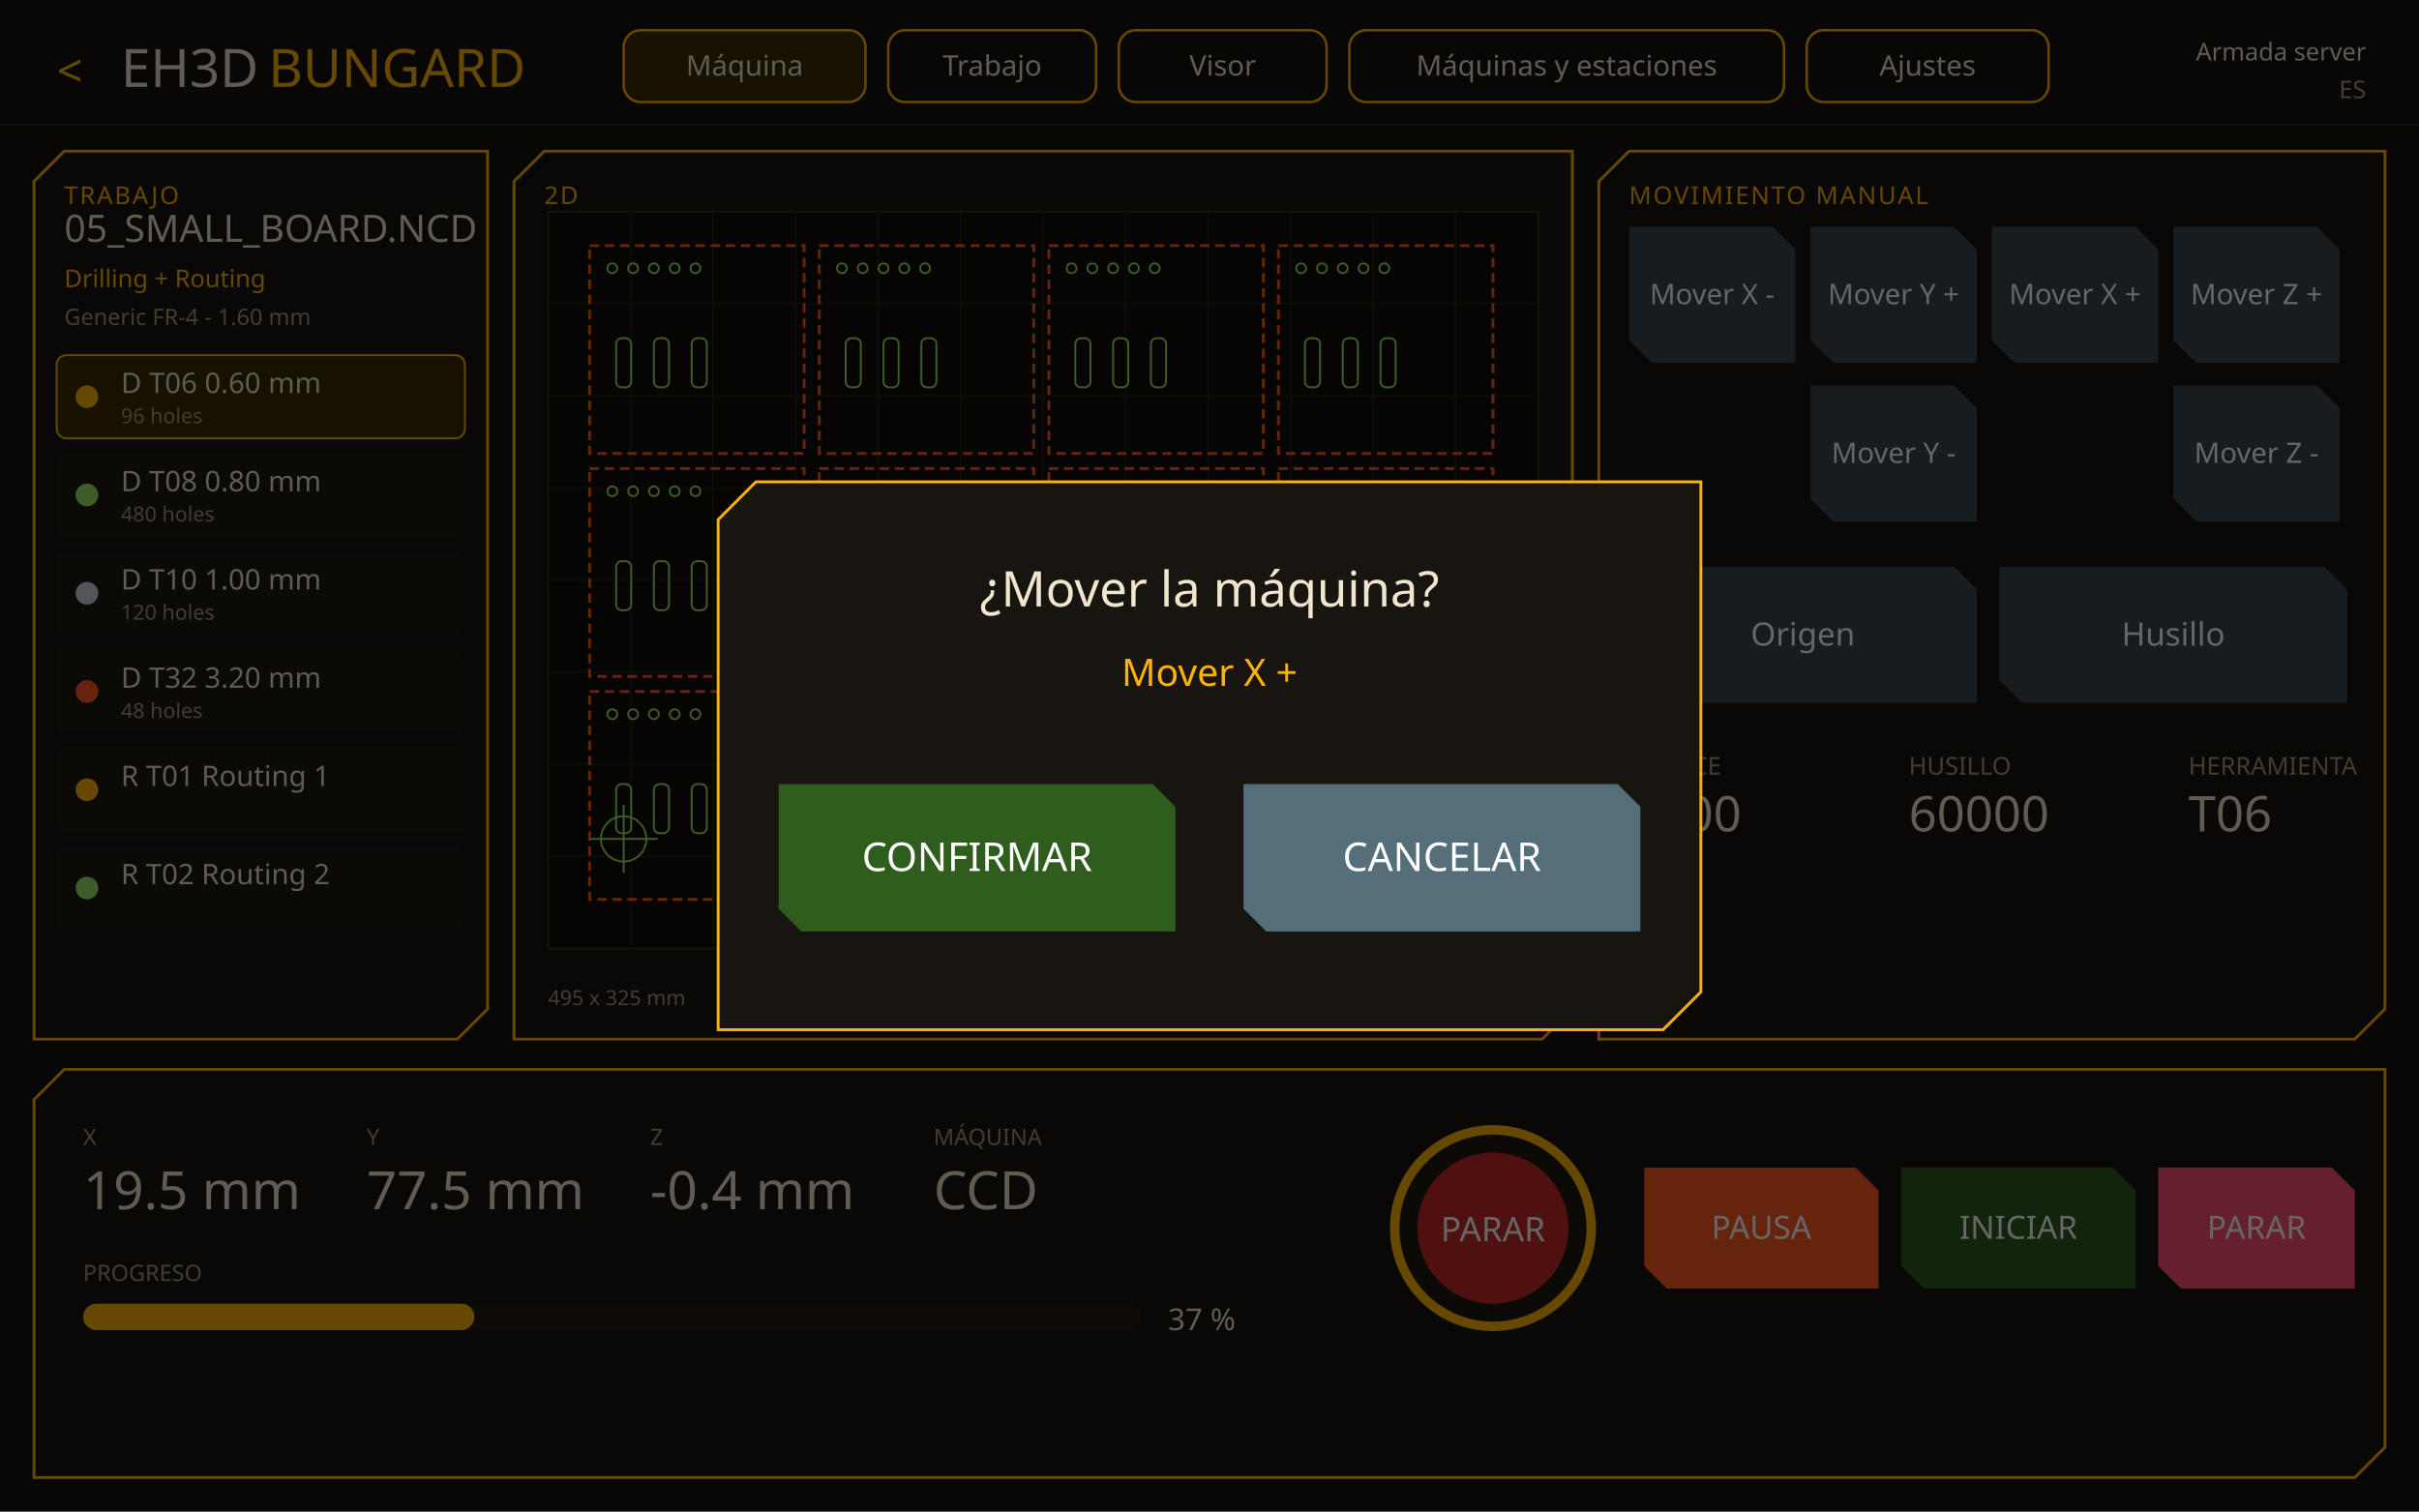
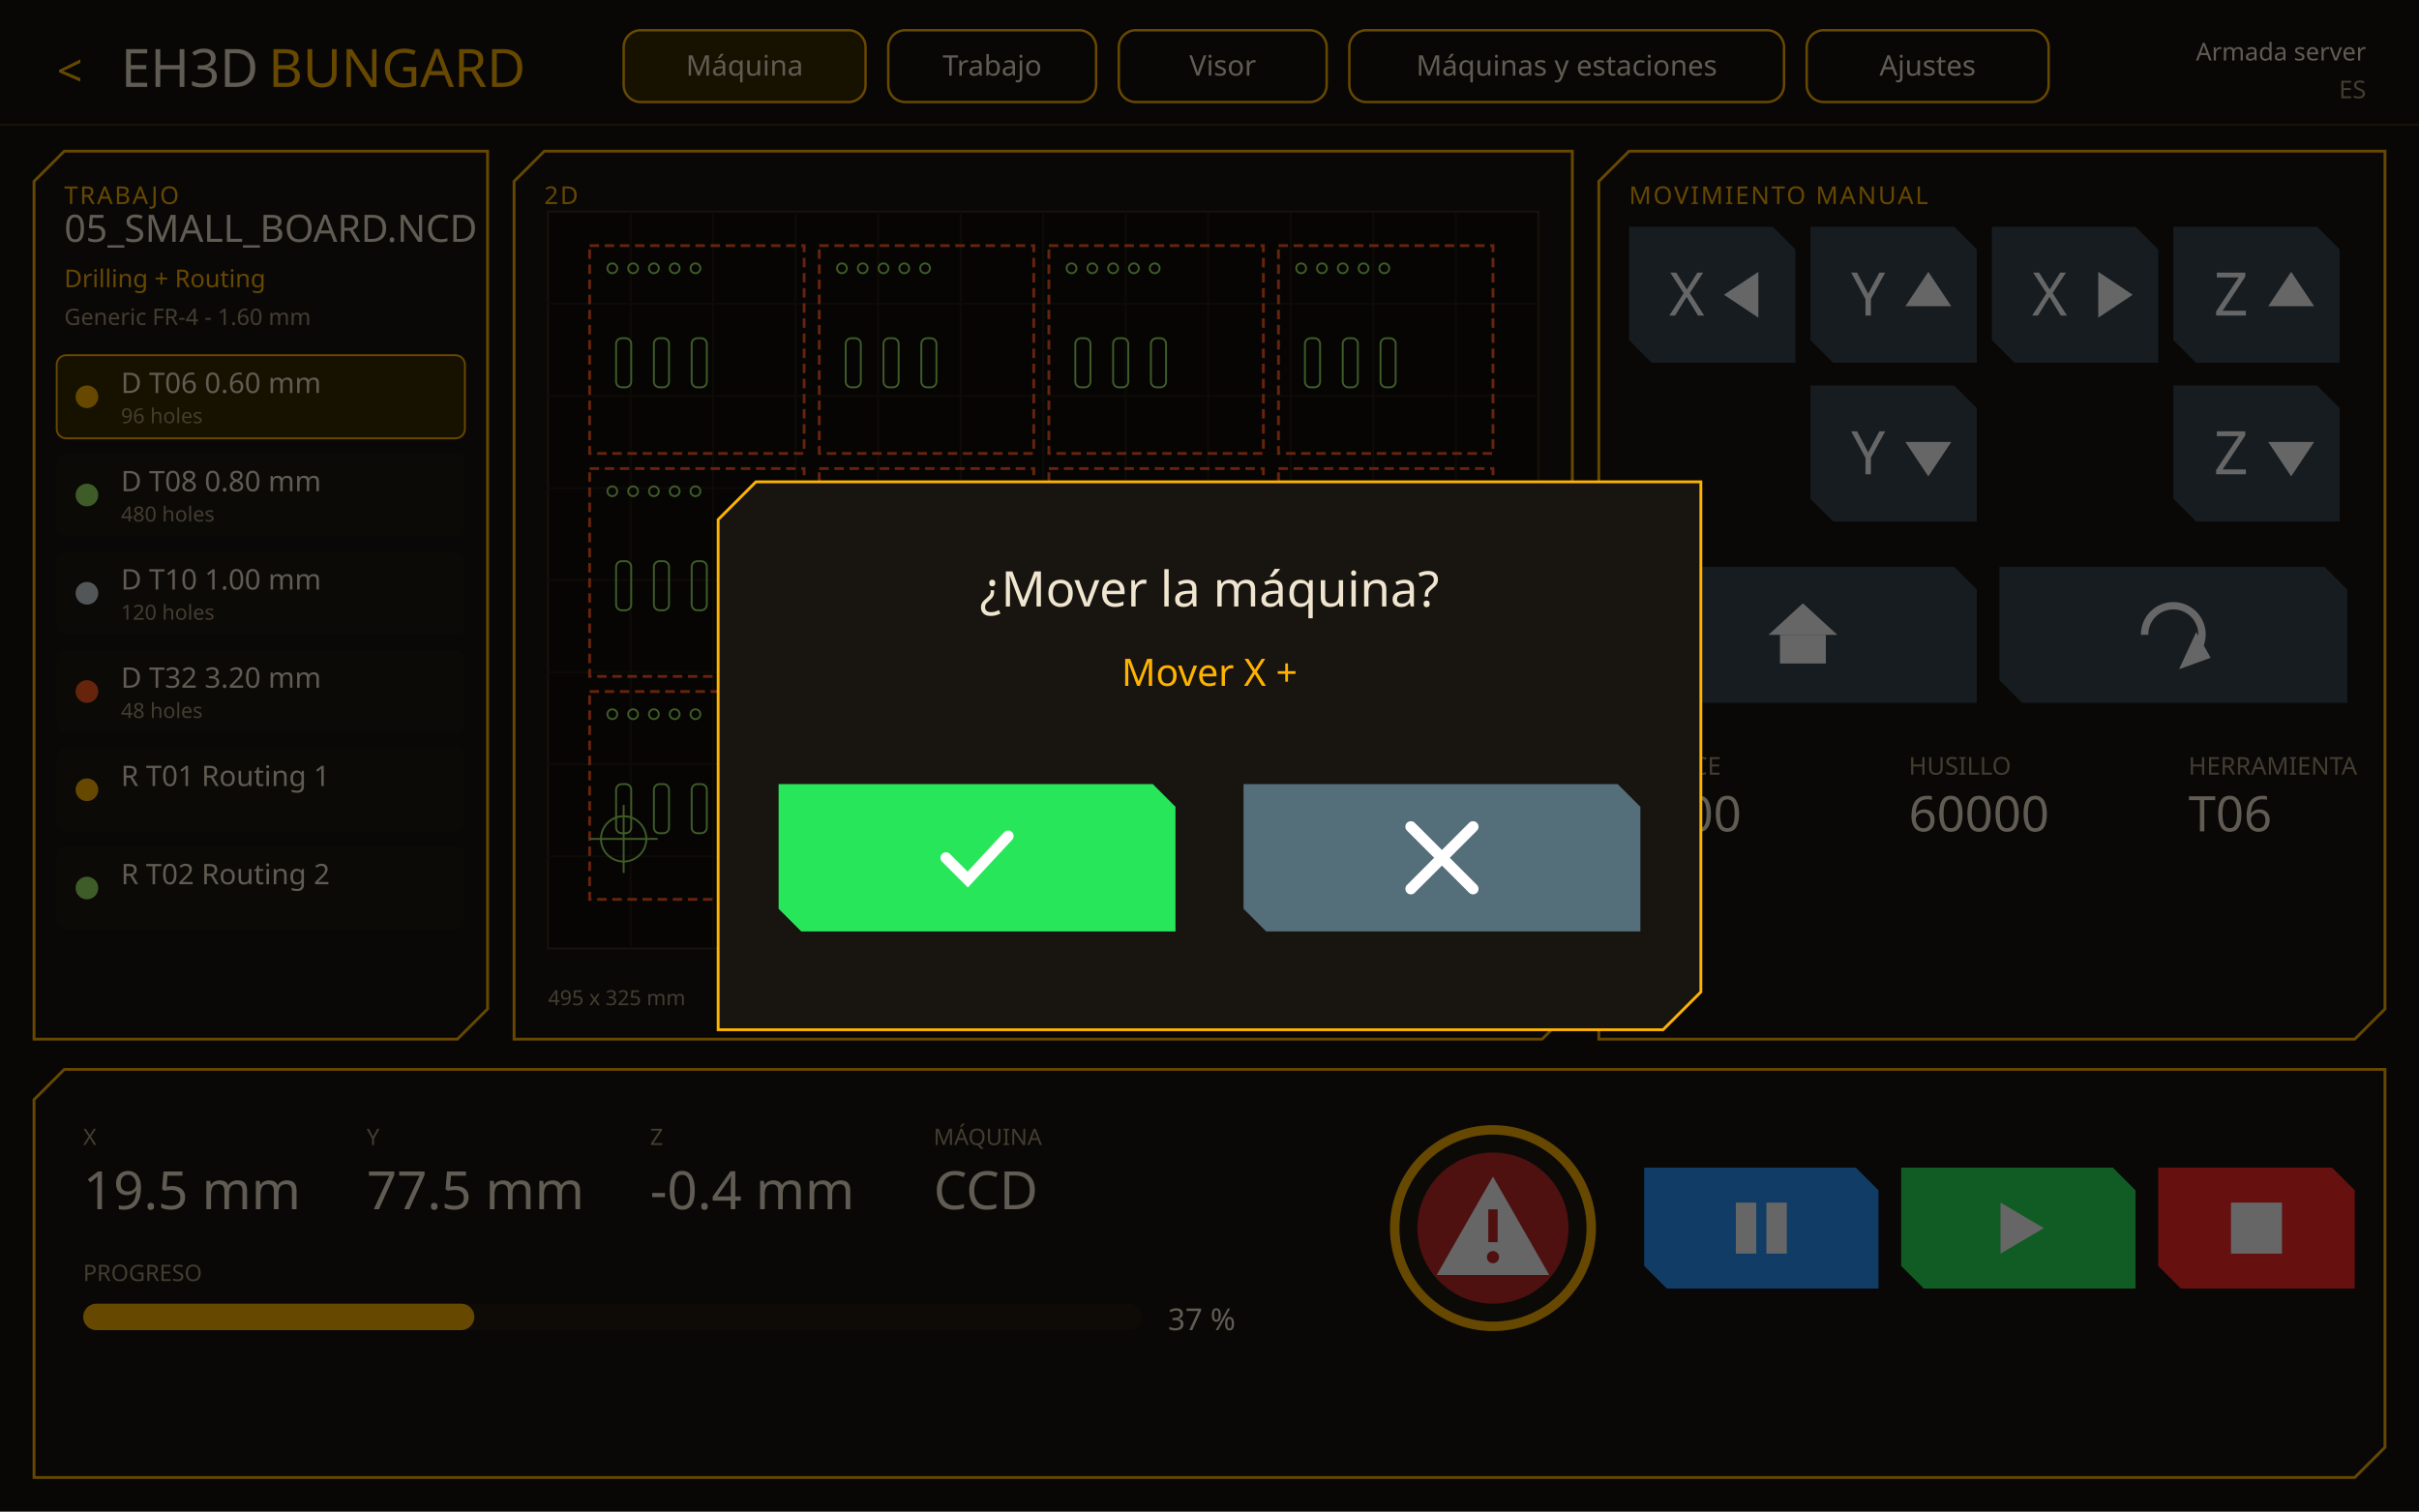
<svg xmlns="http://www.w3.org/2000/svg" width="1280" height="800" viewBox="0 0 1280 800" font-family="'Ubuntu','Segoe UI','Noto Sans','Noto Sans CJK SC','Noto Sans CJK JP','Yu Gothic',sans-serif">
  <rect width="1280" height="800" fill="#14110d" />
  <text x="30" y="46" font-size="24" fill="#ffb300">&lt;</text>
  <text x="64" y="46" font-size="28" fill="#f0e6d0">EH3D</text>
  <text x="142" y="46" font-size="28" fill="#ffb300">BUNGARD</text>
  <rect x="330" y="16" width="128" height="38" rx="9" fill="#3a2a00" stroke="#ffb300" stroke-width="1.3" />
  <text x="394.0" y="40.0" font-size="15" fill="#f0e6d0" text-anchor="middle">Máquina</text>
  <rect x="470" y="16" width="110" height="38" rx="9" fill="none" stroke="#ffb300" stroke-width="1.3" />
  <text x="525.0" y="40.0" font-size="15" fill="#f0e6d0" text-anchor="middle">Trabajo</text>
  <rect x="592" y="16" width="110" height="38" rx="9" fill="none" stroke="#ffb300" stroke-width="1.3" />
  <text x="647.0" y="40.0" font-size="15" fill="#f0e6d0" text-anchor="middle">Visor</text>
  <rect x="714" y="16" width="230" height="38" rx="9" fill="none" stroke="#ffb300" stroke-width="1.3" />
  <text x="829.0" y="40.0" font-size="15" fill="#f0e6d0" text-anchor="middle">Máquinas y estaciones</text>
  <rect x="956" y="16" width="128" height="38" rx="9" fill="none" stroke="#ffb300" stroke-width="1.3" />
  <text x="1020.0" y="40.0" font-size="15" fill="#f0e6d0" text-anchor="middle">Ajustes</text>
  <text x="1252" y="32" font-size="13" fill="#f0e6d0" text-anchor="end">Armada   server</text>
  <text x="1252" y="52" font-size="13" fill="#a89878" text-anchor="end">ES</text>
  <line x1="0" y1="66" x2="1280" y2="66" stroke="#3a2f1e" />
  <polygon points="34,80 258,80 258,534 242,550 18,550 18,96" fill="#181410" stroke="#ffb300" stroke-width="1.5" />
  <text x="34" y="108" font-size="13" fill="#ffb300" letter-spacing="1">TRABAJO</text>
  <text x="34" y="128" font-size="20" fill="#f0e6d0">05_SMALL_BOARD.NCD</text>
  <text x="34" y="152" font-size="13" fill="#ffb300">Drilling + Routing</text>
  <text x="34" y="172" font-size="12" fill="#a89878">Generic FR-4 - 1.60 mm</text>
  <rect x="30" y="188" width="216" height="44" rx="5" fill="#3a2a00" stroke="#ffb300" />
  <circle cx="46" cy="210" r="6" fill="#ffb300" />
  <text x="64" y="208" font-size="15" fill="#f0e6d0">D T06 0.60 mm</text>
  <text x="64" y="224" font-size="11" fill="#a89878">96 holes</text>
  <rect x="30" y="240" width="216" height="44" rx="5" fill="#1d1812" stroke="none" />
  <circle cx="46" cy="262" r="6" fill="#9be564" />
  <text x="64" y="260" font-size="15" fill="#f0e6d0">D T08 0.80 mm</text>
  <text x="64" y="276" font-size="11" fill="#a89878">480 holes</text>
  <rect x="30" y="292" width="216" height="44" rx="5" fill="#1d1812" stroke="none" />
  <circle cx="46" cy="314" r="6" fill="#cfd8dc" />
  <text x="64" y="312" font-size="15" fill="#f0e6d0">D T10 1.00 mm</text>
  <text x="64" y="328" font-size="11" fill="#a89878">120 holes</text>
  <rect x="30" y="344" width="216" height="44" rx="5" fill="#1d1812" stroke="none" />
  <circle cx="46" cy="366" r="6" fill="#ff5a1f" />
  <text x="64" y="364" font-size="15" fill="#f0e6d0">D T32 3.20 mm</text>
  <text x="64" y="380" font-size="11" fill="#a89878">48 holes</text>
  <rect x="30" y="396" width="216" height="44" rx="5" fill="#1d1812" stroke="none" />
  <circle cx="46" cy="418" r="6" fill="#ffb300" />
  <text x="64" y="416" font-size="15" fill="#f0e6d0">R T01 Routing 1</text>
  <rect x="30" y="448" width="216" height="44" rx="5" fill="#1d1812" stroke="none" />
  <circle cx="46" cy="470" r="6" fill="#9be564" />
  <text x="64" y="468" font-size="15" fill="#f0e6d0">R T02 Routing 2</text>
  <polygon points="288,80 832,80 832,534 816,550 272,550 272,96" fill="#181410" stroke="#ffb300" stroke-width="1.5" />
  <text x="288" y="108" font-size="13" fill="#ffb300" letter-spacing="1">2D</text>
  <rect x="290" y="112" width="524" height="390" fill="#100d09" stroke="#3a2f1e" />
  <line x1="333.667" y1="112" x2="333.667" y2="502" stroke="#241c10" />
  <line x1="377.333" y1="112" x2="377.333" y2="502" stroke="#241c10" />
  <line x1="421.0" y1="112" x2="421.0" y2="502" stroke="#241c10" />
  <line x1="464.667" y1="112" x2="464.667" y2="502" stroke="#241c10" />
  <line x1="508.333" y1="112" x2="508.333" y2="502" stroke="#241c10" />
  <line x1="552.0" y1="112" x2="552.0" y2="502" stroke="#241c10" />
  <line x1="595.667" y1="112" x2="595.667" y2="502" stroke="#241c10" />
  <line x1="639.333" y1="112" x2="639.333" y2="502" stroke="#241c10" />
  <line x1="683.0" y1="112" x2="683.0" y2="502" stroke="#241c10" />
  <line x1="726.667" y1="112" x2="726.667" y2="502" stroke="#241c10" />
  <line x1="770.333" y1="112" x2="770.333" y2="502" stroke="#241c10" />
  <line x1="290" y1="160.75" x2="814" y2="160.75" stroke="#241c10" />
  <line x1="290" y1="209.5" x2="814" y2="209.5" stroke="#241c10" />
  <line x1="290" y1="258.25" x2="814" y2="258.25" stroke="#241c10" />
  <line x1="290" y1="307.0" x2="814" y2="307.0" stroke="#241c10" />
  <line x1="290" y1="355.75" x2="814" y2="355.75" stroke="#241c10" />
  <line x1="290" y1="404.5" x2="814" y2="404.5" stroke="#241c10" />
  <line x1="290" y1="453.25" x2="814" y2="453.25" stroke="#241c10" />
  <rect x="312.0" y="130.0" width="113.5" height="110.0" fill="none" stroke="#ff5a1f" stroke-dasharray="5 3" stroke-width="1.5" />
  <circle cx="324.0" cy="142.0" r="2.6" fill="none" stroke="#9be564" />
  <circle cx="335.0" cy="142.0" r="2.6" fill="none" stroke="#9be564" />
  <circle cx="346.0" cy="142.0" r="2.6" fill="none" stroke="#9be564" />
  <circle cx="357.0" cy="142.0" r="2.6" fill="none" stroke="#9be564" />
  <circle cx="368.0" cy="142.0" r="2.6" fill="none" stroke="#9be564" />
  <rect x="326.0" y="179.0" width="8" height="26" rx="3" fill="none" stroke="#9be564" />
  <rect x="346.0" y="179.0" width="8" height="26" rx="3" fill="none" stroke="#9be564" />
  <rect x="366.0" y="179.0" width="8" height="26" rx="3" fill="none" stroke="#9be564" />
  <rect x="433.5" y="130.0" width="113.5" height="110.0" fill="none" stroke="#ff5a1f" stroke-dasharray="5 3" stroke-width="1.5" />
  <circle cx="445.5" cy="142.0" r="2.6" fill="none" stroke="#9be564" />
  <circle cx="456.5" cy="142.0" r="2.6" fill="none" stroke="#9be564" />
  <circle cx="467.5" cy="142.0" r="2.6" fill="none" stroke="#9be564" />
  <circle cx="478.5" cy="142.0" r="2.6" fill="none" stroke="#9be564" />
  <circle cx="489.5" cy="142.0" r="2.6" fill="none" stroke="#9be564" />
  <rect x="447.5" y="179.0" width="8" height="26" rx="3" fill="none" stroke="#9be564" />
  <rect x="467.5" y="179.0" width="8" height="26" rx="3" fill="none" stroke="#9be564" />
  <rect x="487.5" y="179.0" width="8" height="26" rx="3" fill="none" stroke="#9be564" />
  <rect x="555.0" y="130.0" width="113.5" height="110.0" fill="none" stroke="#ff5a1f" stroke-dasharray="5 3" stroke-width="1.5" />
  <circle cx="567.0" cy="142.0" r="2.6" fill="none" stroke="#9be564" />
  <circle cx="578.0" cy="142.0" r="2.6" fill="none" stroke="#9be564" />
  <circle cx="589.0" cy="142.0" r="2.6" fill="none" stroke="#9be564" />
  <circle cx="600.0" cy="142.0" r="2.6" fill="none" stroke="#9be564" />
  <circle cx="611.0" cy="142.0" r="2.6" fill="none" stroke="#9be564" />
  <rect x="569.0" y="179.0" width="8" height="26" rx="3" fill="none" stroke="#9be564" />
  <rect x="589.0" y="179.0" width="8" height="26" rx="3" fill="none" stroke="#9be564" />
  <rect x="609.0" y="179.0" width="8" height="26" rx="3" fill="none" stroke="#9be564" />
  <rect x="676.5" y="130.0" width="113.5" height="110.0" fill="none" stroke="#ff5a1f" stroke-dasharray="5 3" stroke-width="1.5" />
  <circle cx="688.5" cy="142.0" r="2.6" fill="none" stroke="#9be564" />
  <circle cx="699.5" cy="142.0" r="2.6" fill="none" stroke="#9be564" />
  <circle cx="710.5" cy="142.0" r="2.6" fill="none" stroke="#9be564" />
  <circle cx="721.5" cy="142.0" r="2.6" fill="none" stroke="#9be564" />
  <circle cx="732.5" cy="142.0" r="2.6" fill="none" stroke="#9be564" />
  <rect x="690.5" y="179.0" width="8" height="26" rx="3" fill="none" stroke="#9be564" />
  <rect x="710.5" y="179.0" width="8" height="26" rx="3" fill="none" stroke="#9be564" />
  <rect x="730.5" y="179.0" width="8" height="26" rx="3" fill="none" stroke="#9be564" />
  <rect x="312.0" y="248.0" width="113.5" height="110.0" fill="none" stroke="#ff5a1f" stroke-dasharray="5 3" stroke-width="1.5" />
  <circle cx="324.0" cy="260.0" r="2.6" fill="none" stroke="#9be564" />
  <circle cx="335.0" cy="260.0" r="2.6" fill="none" stroke="#9be564" />
  <circle cx="346.0" cy="260.0" r="2.6" fill="none" stroke="#9be564" />
  <circle cx="357.0" cy="260.0" r="2.6" fill="none" stroke="#9be564" />
  <circle cx="368.0" cy="260.0" r="2.6" fill="none" stroke="#9be564" />
  <rect x="326.0" y="297.0" width="8" height="26" rx="3" fill="none" stroke="#9be564" />
  <rect x="346.0" y="297.0" width="8" height="26" rx="3" fill="none" stroke="#9be564" />
  <rect x="366.0" y="297.0" width="8" height="26" rx="3" fill="none" stroke="#9be564" />
  <rect x="433.5" y="248.0" width="113.5" height="110.0" fill="none" stroke="#ff5a1f" stroke-dasharray="5 3" stroke-width="1.5" />
  <circle cx="445.5" cy="260.0" r="2.6" fill="none" stroke="#9be564" />
  <circle cx="456.5" cy="260.0" r="2.6" fill="none" stroke="#9be564" />
  <circle cx="467.5" cy="260.0" r="2.6" fill="none" stroke="#9be564" />
  <circle cx="478.5" cy="260.0" r="2.6" fill="none" stroke="#9be564" />
  <circle cx="489.5" cy="260.0" r="2.6" fill="none" stroke="#9be564" />
  <rect x="447.5" y="297.0" width="8" height="26" rx="3" fill="none" stroke="#9be564" />
  <rect x="467.5" y="297.0" width="8" height="26" rx="3" fill="none" stroke="#9be564" />
  <rect x="487.5" y="297.0" width="8" height="26" rx="3" fill="none" stroke="#9be564" />
  <rect x="555.0" y="248.0" width="113.5" height="110.0" fill="none" stroke="#ff5a1f" stroke-dasharray="5 3" stroke-width="1.5" />
  <circle cx="567.0" cy="260.0" r="2.6" fill="none" stroke="#9be564" />
  <circle cx="578.0" cy="260.0" r="2.6" fill="none" stroke="#9be564" />
  <circle cx="589.0" cy="260.0" r="2.6" fill="none" stroke="#9be564" />
  <circle cx="600.0" cy="260.0" r="2.6" fill="none" stroke="#9be564" />
  <circle cx="611.0" cy="260.0" r="2.6" fill="none" stroke="#9be564" />
  <rect x="569.0" y="297.0" width="8" height="26" rx="3" fill="none" stroke="#9be564" />
  <rect x="589.0" y="297.0" width="8" height="26" rx="3" fill="none" stroke="#9be564" />
  <rect x="609.0" y="297.0" width="8" height="26" rx="3" fill="none" stroke="#9be564" />
  <rect x="676.5" y="248.0" width="113.5" height="110.0" fill="none" stroke="#ff5a1f" stroke-dasharray="5 3" stroke-width="1.5" />
  <circle cx="688.5" cy="260.0" r="2.6" fill="none" stroke="#9be564" />
  <circle cx="699.5" cy="260.0" r="2.6" fill="none" stroke="#9be564" />
  <circle cx="710.5" cy="260.0" r="2.6" fill="none" stroke="#9be564" />
  <circle cx="721.5" cy="260.0" r="2.6" fill="none" stroke="#9be564" />
  <circle cx="732.5" cy="260.0" r="2.6" fill="none" stroke="#9be564" />
  <rect x="690.5" y="297.0" width="8" height="26" rx="3" fill="none" stroke="#9be564" />
  <rect x="710.5" y="297.0" width="8" height="26" rx="3" fill="none" stroke="#9be564" />
  <rect x="730.5" y="297.0" width="8" height="26" rx="3" fill="none" stroke="#9be564" />
  <rect x="312.0" y="366.0" width="113.5" height="110.0" fill="none" stroke="#ff5a1f" stroke-dasharray="5 3" stroke-width="1.5" />
  <circle cx="324.0" cy="378.0" r="2.6" fill="none" stroke="#9be564" />
  <circle cx="335.0" cy="378.0" r="2.6" fill="none" stroke="#9be564" />
  <circle cx="346.0" cy="378.0" r="2.6" fill="none" stroke="#9be564" />
  <circle cx="357.0" cy="378.0" r="2.6" fill="none" stroke="#9be564" />
  <circle cx="368.0" cy="378.0" r="2.6" fill="none" stroke="#9be564" />
  <rect x="326.0" y="415.0" width="8" height="26" rx="3" fill="none" stroke="#9be564" />
  <rect x="346.0" y="415.0" width="8" height="26" rx="3" fill="none" stroke="#9be564" />
  <rect x="366.0" y="415.0" width="8" height="26" rx="3" fill="none" stroke="#9be564" />
  <rect x="433.5" y="366.0" width="113.5" height="110.0" fill="none" stroke="#ff5a1f" stroke-dasharray="5 3" stroke-width="1.5" />
  <circle cx="445.5" cy="378.0" r="2.6" fill="none" stroke="#9be564" />
  <circle cx="456.5" cy="378.0" r="2.6" fill="none" stroke="#9be564" />
  <circle cx="467.5" cy="378.0" r="2.6" fill="none" stroke="#9be564" />
  <circle cx="478.5" cy="378.0" r="2.6" fill="none" stroke="#9be564" />
  <circle cx="489.5" cy="378.0" r="2.6" fill="none" stroke="#9be564" />
  <rect x="447.5" y="415.0" width="8" height="26" rx="3" fill="none" stroke="#9be564" />
  <rect x="467.5" y="415.0" width="8" height="26" rx="3" fill="none" stroke="#9be564" />
  <rect x="487.5" y="415.0" width="8" height="26" rx="3" fill="none" stroke="#9be564" />
  <rect x="555.0" y="366.0" width="113.5" height="110.0" fill="none" stroke="#ff5a1f" stroke-dasharray="5 3" stroke-width="1.5" />
  <circle cx="567.0" cy="378.0" r="2.6" fill="none" stroke="#9be564" />
  <circle cx="578.0" cy="378.0" r="2.6" fill="none" stroke="#9be564" />
  <circle cx="589.0" cy="378.0" r="2.6" fill="none" stroke="#9be564" />
  <circle cx="600.0" cy="378.0" r="2.6" fill="none" stroke="#9be564" />
  <circle cx="611.0" cy="378.0" r="2.6" fill="none" stroke="#9be564" />
  <rect x="569.0" y="415.0" width="8" height="26" rx="3" fill="none" stroke="#9be564" />
  <rect x="589.0" y="415.0" width="8" height="26" rx="3" fill="none" stroke="#9be564" />
  <rect x="609.0" y="415.0" width="8" height="26" rx="3" fill="none" stroke="#9be564" />
  <rect x="676.5" y="366.0" width="113.5" height="110.0" fill="none" stroke="#ff5a1f" stroke-dasharray="5 3" stroke-width="1.5" />
  <circle cx="688.5" cy="378.0" r="2.6" fill="none" stroke="#9be564" />
  <circle cx="699.5" cy="378.0" r="2.6" fill="none" stroke="#9be564" />
  <circle cx="710.5" cy="378.0" r="2.6" fill="none" stroke="#9be564" />
  <circle cx="721.5" cy="378.0" r="2.6" fill="none" stroke="#9be564" />
  <circle cx="732.5" cy="378.0" r="2.6" fill="none" stroke="#9be564" />
  <rect x="690.5" y="415.0" width="8" height="26" rx="3" fill="none" stroke="#9be564" />
  <rect x="710.5" y="415.0" width="8" height="26" rx="3" fill="none" stroke="#9be564" />
  <rect x="730.5" y="415.0" width="8" height="26" rx="3" fill="none" stroke="#9be564" />
  <circle cx="330" cy="444" r="12" fill="none" stroke="#9be564" />
  <line x1="312" y1="444" x2="348" y2="444" stroke="#9be564" />
  <line x1="330" y1="426" x2="330" y2="462" stroke="#9be564" />
  <text x="290" y="532" font-size="11" fill="#a89878">495 x 325 mm</text>
  <polygon points="862,80 1262,80 1262,534 1246,550 846,550 846,96" fill="#181410" stroke="#ffb300" stroke-width="1.5" />
  <text x="862" y="108" font-size="13" fill="#ffb300" letter-spacing="1">MOVIMIENTO MANUAL</text>
  <polygon points="862,120 938,120 950,132 950,192 874,192 862,180" fill="#37474f" />
-   <text x="906.0" y="161.0" font-size="15" fill="#ffffff" text-anchor="middle">Mover X -</text>
+   <g>
+     <text x="892.536" y="167.016" font-size="31.824" fill="#ffffff" text-anchor="middle">X</text>
+     <polygon points="912.218,156.0 930.431,143.858 930.431,168.142" fill="#ffffff" />
+   </g>
  <polygon points="958,120 1034,120 1046,132 1046,192 970,192 958,180" fill="#37474f" />
-   <text x="1002.0" y="161.0" font-size="15" fill="#ffffff" text-anchor="middle">Mover Y +</text>
+   <g>
+     <text x="988.536" y="167.016" font-size="31.824" fill="#ffffff" text-anchor="middle">Y</text>
+     <polygon points="1020.36,143.858 1008.218,162.071 1032.502,162.071" fill="#ffffff" />
+   </g>
  <polygon points="1054,120 1130,120 1142,132 1142,192 1066,192 1054,180" fill="#37474f" />
-   <text x="1098.0" y="161.0" font-size="15" fill="#ffffff" text-anchor="middle">Mover X +</text>
+   <g>
+     <text x="1084.536" y="167.016" font-size="31.824" fill="#ffffff" text-anchor="middle">X</text>
+     <polygon points="1128.502,156.0 1110.289,143.858 1110.289,168.142" fill="#ffffff" />
+   </g>
  <polygon points="1150,120 1226,120 1238,132 1238,192 1162,192 1150,180" fill="#37474f" />
-   <text x="1194.0" y="161.0" font-size="15" fill="#ffffff" text-anchor="middle">Mover Z +</text>
+   <g>
+     <text x="1180.536" y="167.016" font-size="31.824" fill="#ffffff" text-anchor="middle">Z</text>
+     <polygon points="1212.36,143.858 1200.218,162.071 1224.502,162.071" fill="#ffffff" />
+   </g>
  <polygon points="958,204 1034,204 1046,216 1046,276 970,276 958,264" fill="#37474f" />
-   <text x="1002.0" y="245.0" font-size="15" fill="#ffffff" text-anchor="middle">Mover Y -</text>
+   <g>
+     <text x="988.536" y="251.016" font-size="31.824" fill="#ffffff" text-anchor="middle">Y</text>
+     <polygon points="1020.36,252.142 1008.218,233.929 1032.502,233.929" fill="#ffffff" />
+   </g>
  <polygon points="1150,204 1226,204 1238,216 1238,276 1162,276 1150,264" fill="#37474f" />
-   <text x="1194.0" y="245.0" font-size="15" fill="#ffffff" text-anchor="middle">Mover Z -</text>
+   <g>
+     <text x="1180.536" y="251.016" font-size="31.824" fill="#ffffff" text-anchor="middle">Z</text>
+     <polygon points="1212.36,252.142 1200.218,233.929 1224.502,233.929" fill="#ffffff" />
+   </g>
  <polygon points="862,300 1034,300 1046,312 1046,372 874,372 862,360" fill="#37474f" />
-   <text x="954.0" y="341.667" font-size="17" fill="#ffffff" text-anchor="middle">Origen</text>
+   <g>
+     <polygon points="935.787,336.0 954.0,319.305 972.213,336.0" fill="#ffffff" />
+     <rect x="941.858" y="336.0" width="24.284" height="15.178" fill="#ffffff" />
+   </g>
  <polygon points="1058,300 1230,300 1242,312 1242,372 1070,372 1058,360" fill="#37474f" />
-   <text x="1150.0" y="341.667" font-size="17" fill="#ffffff" text-anchor="middle">Husillo</text>
+   <g>
+     <path d="M 1134.822,336.0 A 15.178,15.178 0 1 1 1160.624,346.624" fill="none" stroke="#ffffff" stroke-width="3.917" />
+     <polygon points="1153.036,354.213 1169.731,348.142 1162.142,334.482" fill="#ffffff" />
+   </g>
  <text x="862" y="410" font-size="13" fill="#a89878">AVANCE</text>
  <text x="862" y="440" font-size="26" fill="#f0e6d0">2400</text>
  <text x="1010" y="410" font-size="13" fill="#a89878">HUSILLO</text>
  <text x="1010" y="440" font-size="26" fill="#f0e6d0">60000</text>
  <text x="1158" y="410" font-size="13" fill="#a89878">HERRAMIENTA</text>
  <text x="1158" y="440" font-size="26" fill="#f0e6d0">T06</text>
  <polygon points="34,566 1262,566 1262,766 1246,782 18,782 18,582" fill="#181410" stroke="#ffb300" stroke-width="1.5" />
  <text x="44" y="606" font-size="12" fill="#a89878">X</text>
  <text x="44" y="640" font-size="28" fill="#f0e6d0">19.5 mm</text>
  <text x="194" y="606" font-size="12" fill="#a89878">Y</text>
  <text x="194" y="640" font-size="28" fill="#f0e6d0">77.5 mm</text>
  <text x="344" y="606" font-size="12" fill="#a89878">Z</text>
  <text x="344" y="640" font-size="28" fill="#f0e6d0">-0.4 mm</text>
  <text x="494" y="606" font-size="12" fill="#a89878">MÁQUINA</text>
  <text x="494" y="640" font-size="28" fill="#f0e6d0">CCD</text>
  <text x="44" y="678" font-size="12" fill="#a89878">PROGRESO</text>
  <rect x="44" y="690" width="560" height="14" rx="7" fill="#241c10" />
  <rect x="44" y="690" width="207" height="14" rx="7" fill="#ffb300" />
  <text x="618" y="704" font-size="16" fill="#f0e6d0">37 %</text>
  <circle cx="790" cy="650" r="52" fill="#1d1812" stroke="#ffb300" stroke-width="5" />
  <circle cx="790" cy="650" r="40" fill="#c62828" />
-   <text x="790" y="657" font-size="18" fill="#ffffff" text-anchor="middle">PARAR</text>
-   <polygon points="870,618 982,618 994,630 994,682 882,682 870,670" fill="#ff5a1f" />
-   <text x="932.0" y="655.667" font-size="17" fill="#ffffff" text-anchor="middle">PAUSA</text>
-   <polygon points="1006,618 1118,618 1130,630 1130,682 1018,682 1006,670" fill="#2e5d1e" />
-   <text x="1068.0" y="655.667" font-size="17" fill="#ffffff" text-anchor="middle">INICIAR</text>
-   <polygon points="1142,618 1234,618 1246,630 1246,682 1154,682 1142,670" fill="#ff4d6d" />
-   <text x="1194.0" y="655.667" font-size="17" fill="#ffffff" text-anchor="middle">PARAR</text>
+   <polygon points="790,622.72 760.24,674.8 819.76,674.8" fill="#ffffff" />
+   <rect x="787.52" y="640.08" width="4.96" height="17.36" fill="#c62828" />
+   <circle cx="790" cy="665.376" r="3.224" fill="#c62828" />
+   <polygon points="870,618 982,618 994,630 994,682 882,682 870,670" fill="#2896ff" />
+   <g>
+     <rect x="918.509" y="636.509" width="10.793" height="26.982" fill="#ffffff" />
+     <rect x="934.698" y="636.509" width="10.793" height="26.982" fill="#ffffff" />
+   </g>
+   <polygon points="1006,618 1118,618 1130,630 1130,682 1018,682 1006,670" fill="#28e65a" />
+   <g>
+     <polygon points="1058.556,636.509 1081.491,650.0 1058.556,663.491" fill="#ffffff" />
+   </g>
+   <polygon points="1142,618 1234,618 1246,630 1246,682 1154,682 1142,670" fill="#ff2828" />
+   <g>
+     <rect x="1180.509" y="636.509" width="26.982" height="26.982" fill="#ffffff" />
+   </g>
  <rect width="1280" height="800" fill="#000" opacity="0.6" />
  <polygon points="400,255 900,255 900,525 880,545 380,545 380,275" fill="#181410" stroke="#ffb300" stroke-width="1.5" />
  <text x="640.0" y="321" font-size="26" fill="#f0e6d0" text-anchor="middle">¿Mover la máquina?</text>
  <text x="640.0" y="363" font-size="20" fill="#ffb300" text-anchor="middle">Mover X +</text>
-   <polygon points="412,415 610,415 622,427 622,493 424,493 412,481" fill="#2e5d1e" />
-   <text x="517.0" y="461.0" font-size="21" fill="#ffffff" text-anchor="middle">CONFIRMAR</text>
+   <polygon points="412,415 610,415 622,427 622,493 424,493 412,481" fill="#28e65a" />
+   <g>
+     <polyline points="500.558,454.0 512.067,465.51 533.442,442.49" fill="none" stroke="#ffffff" stroke-width="5.834" stroke-linecap="round" />
+   </g>
  <polygon points="658,415 856,415 868,427 868,493 670,493 658,481" fill="#546e7a" />
-   <text x="763.0" y="461.0" font-size="21" fill="#ffffff" text-anchor="middle">CANCELAR</text>
+   <g>
+     <line x1="746.558" y1="437.558" x2="779.442" y2="470.442" stroke="#ffffff" stroke-width="5.834" stroke-linecap="round" />
+     <line x1="779.442" y1="437.558" x2="746.558" y2="470.442" stroke="#ffffff" stroke-width="5.834" stroke-linecap="round" />
+   </g>
</svg>
